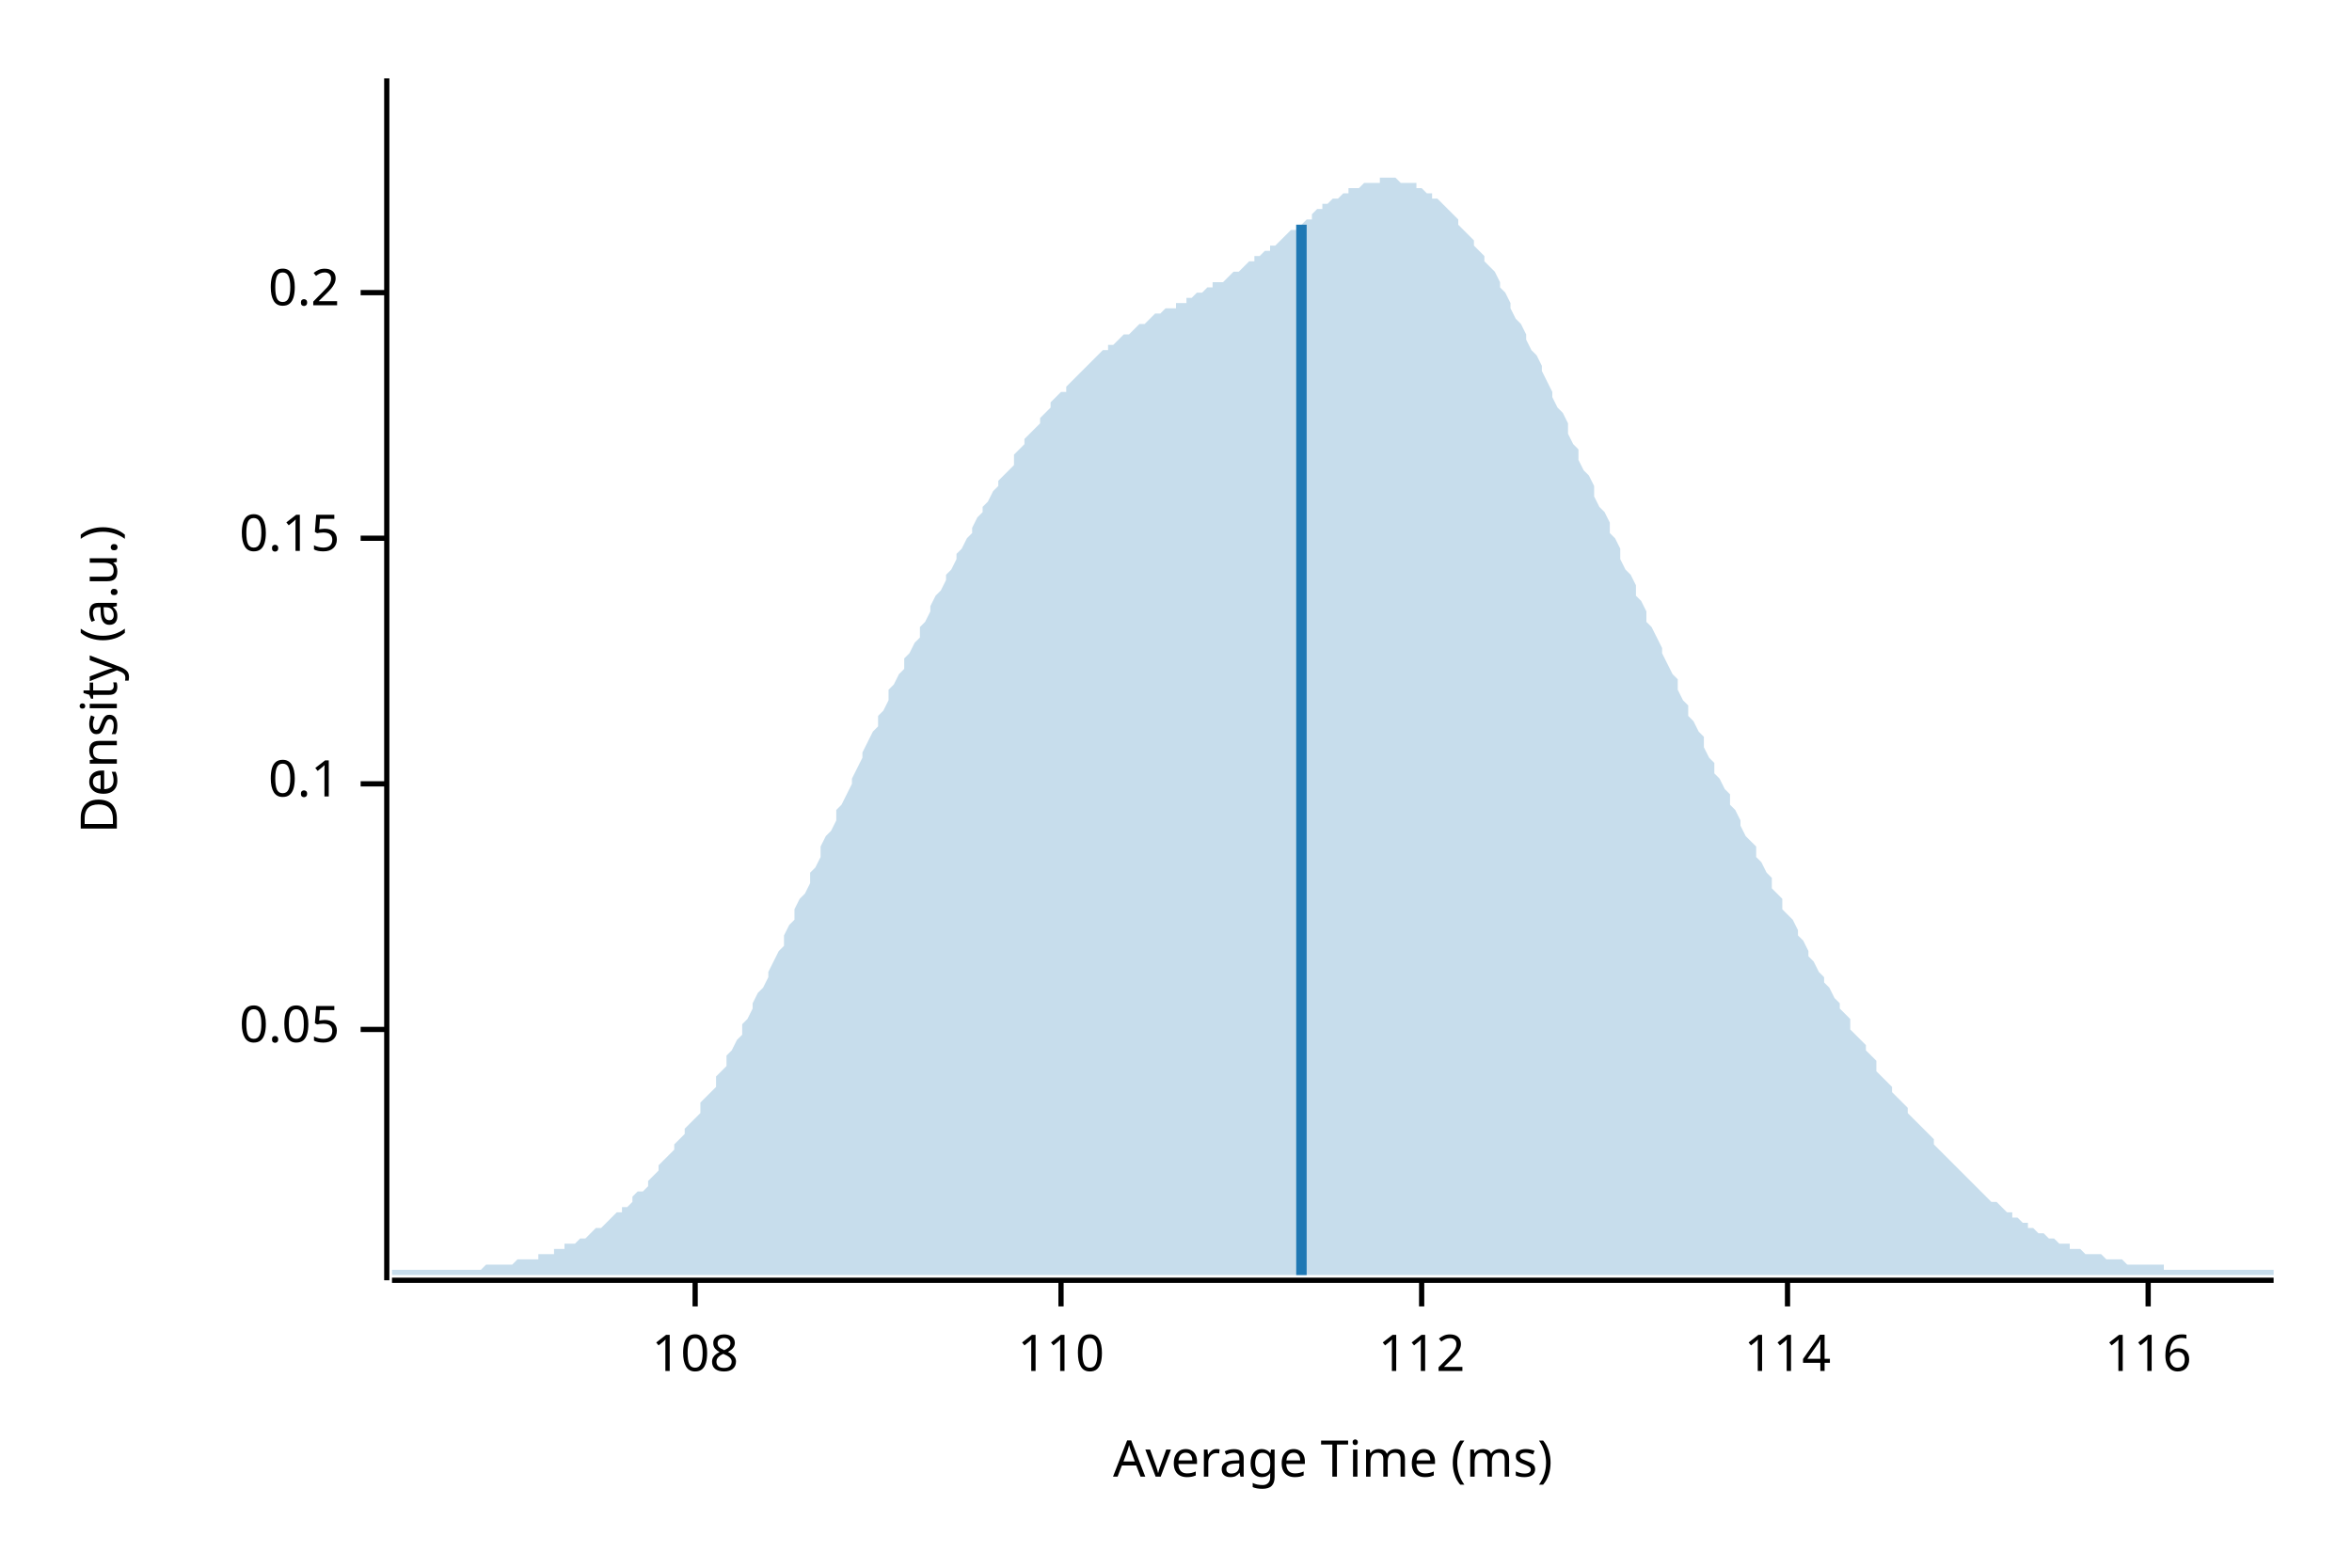
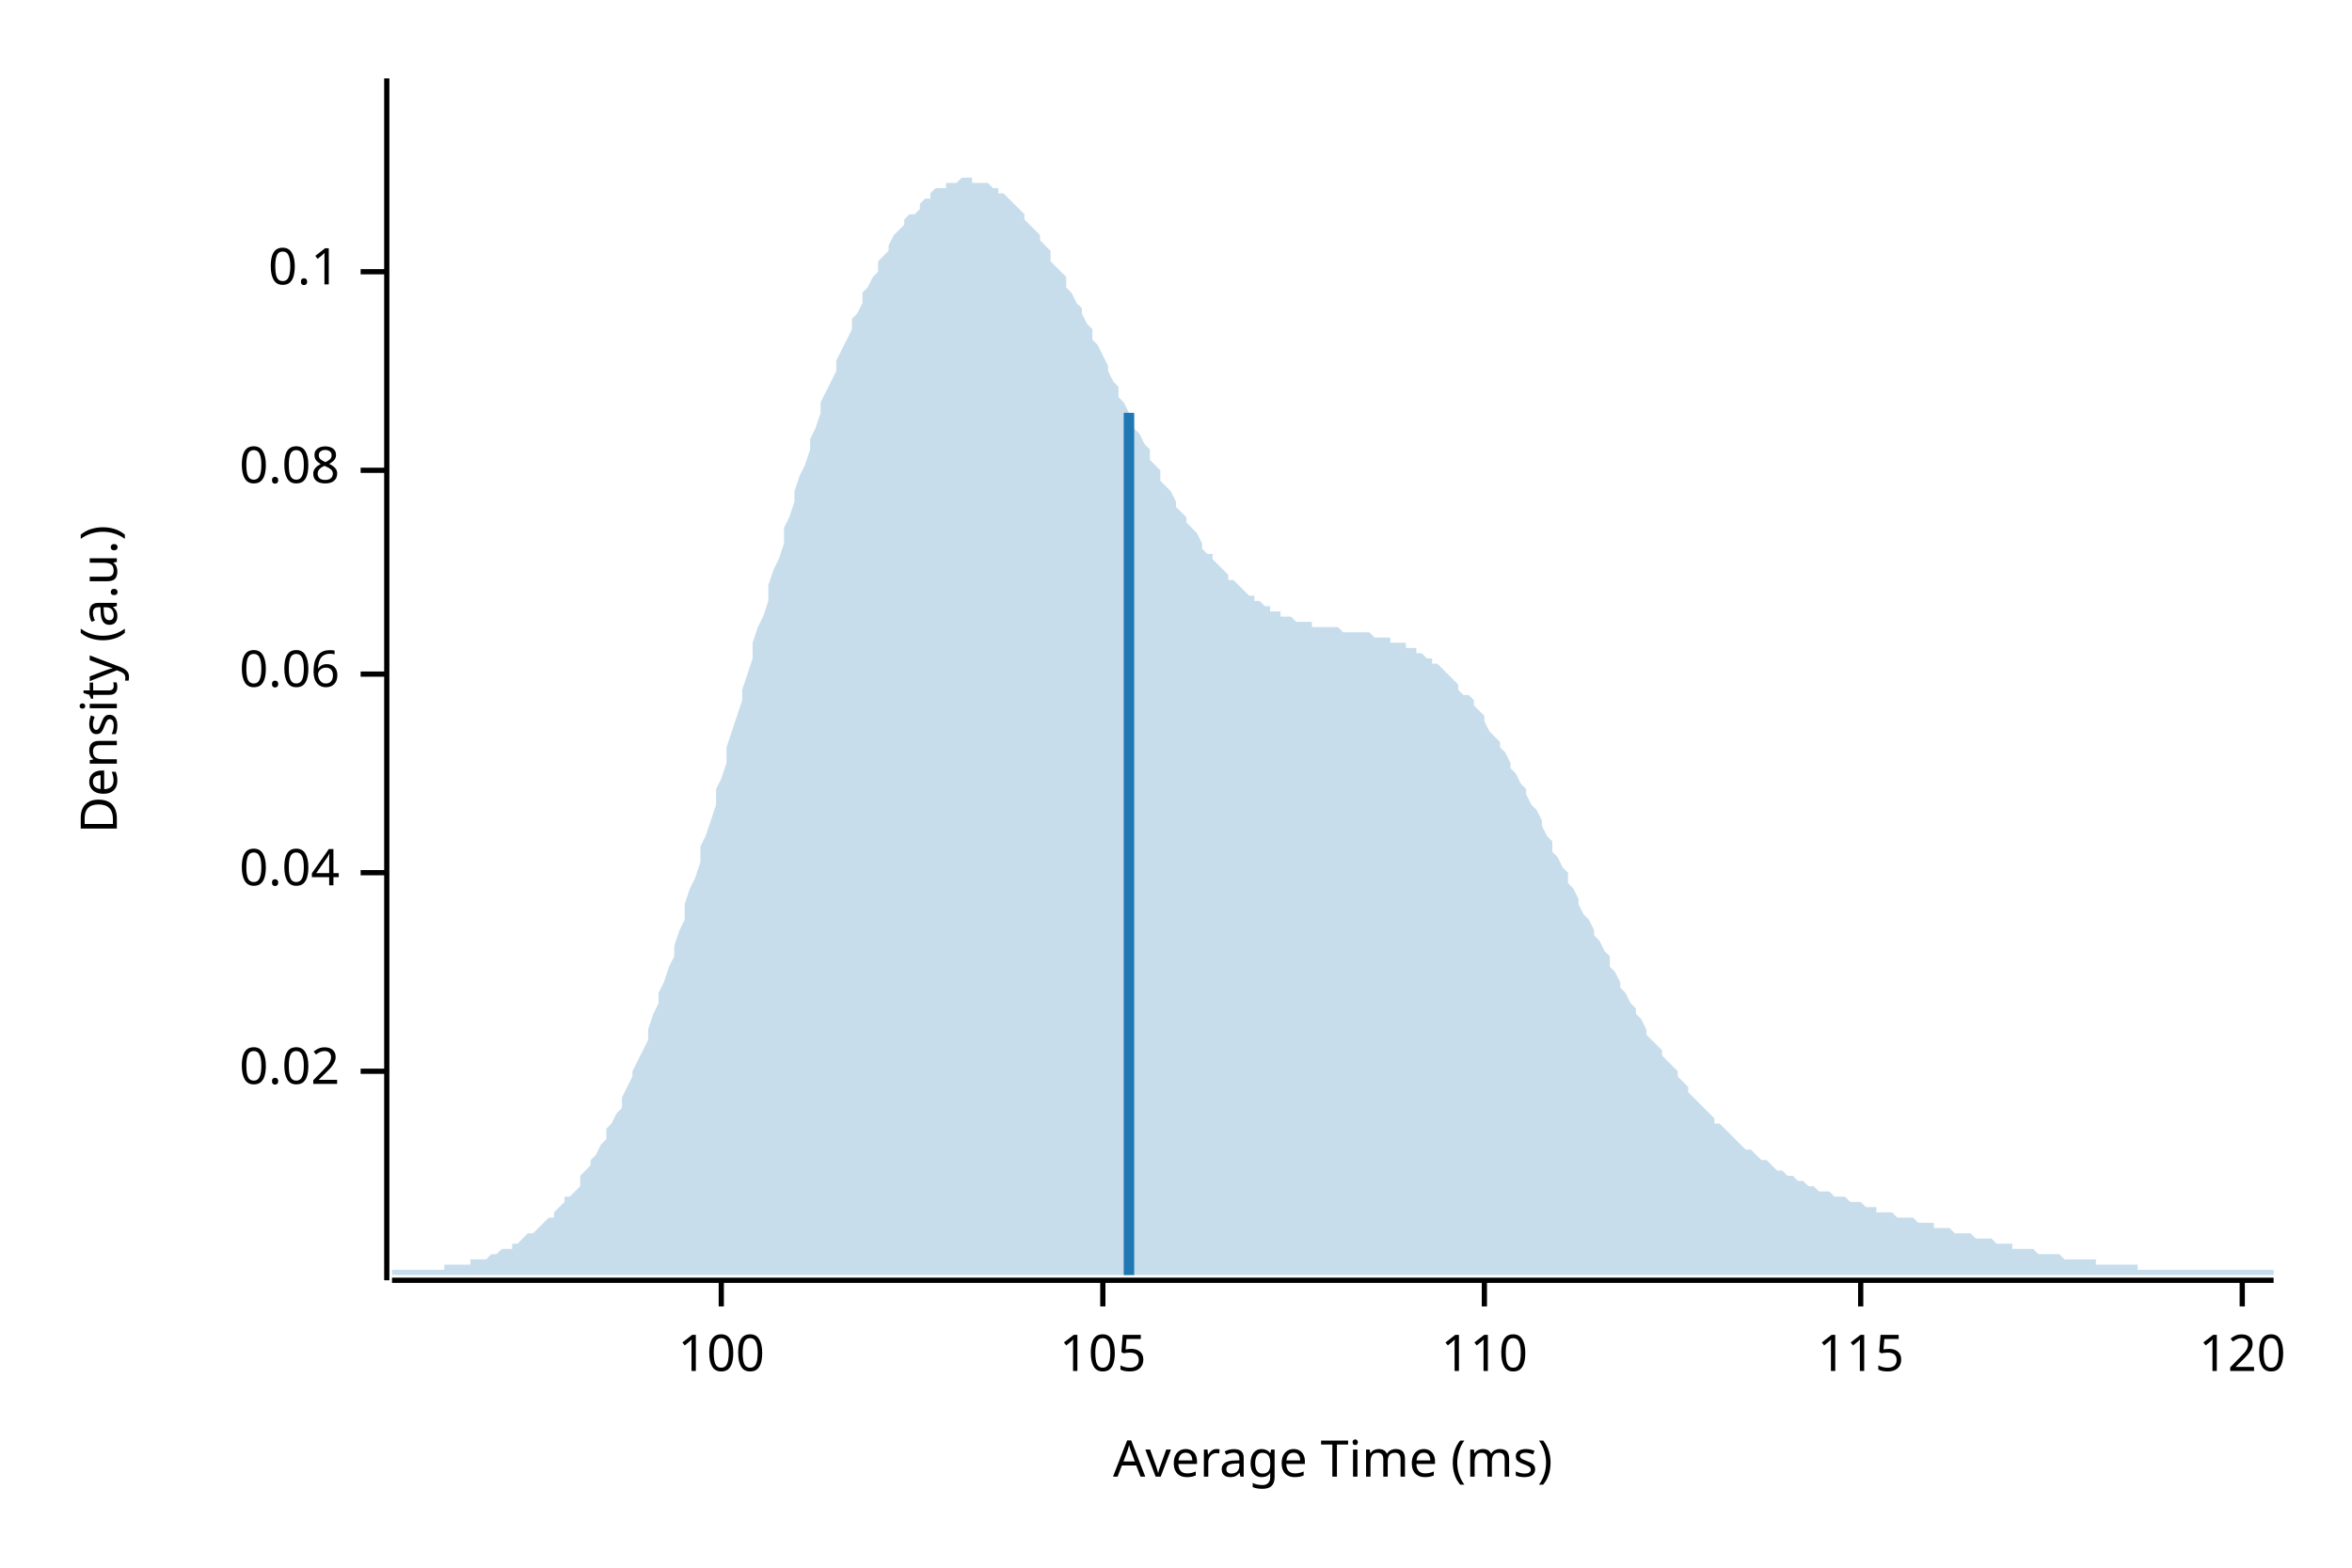
<svg xmlns="http://www.w3.org/2000/svg" width="450" height="300" viewBox="0 0 450 300">
  <text x="15" y="130" dy="0.76em" text-anchor="middle" font-family="sans-serif" font-size="9.677" opacity="1" fill="#000000" transform="rotate(270, 15, 130)">
Density (a.u.)
</text>
  <text x="255" y="285" dy="-0.5ex" text-anchor="middle" font-family="sans-serif" font-size="9.677" opacity="1" fill="#000000">
Average Time (ms)
</text>
  <polyline fill="none" opacity="1" stroke="#000000" stroke-width="1" points="74,15 74,245 " />
-   <text x="65" y="197" dy="0.5ex" text-anchor="end" font-family="sans-serif" font-size="9.677" opacity="1" fill="#000000">
- 0.05
+   <text x="65" y="205" dy="0.5ex" text-anchor="end" font-family="sans-serif" font-size="9.677" opacity="1" fill="#000000">
+ 0.02
</text>
-   <polyline fill="none" opacity="1" stroke="#000000" stroke-width="1" points="69,197 74,197 " />
-   <text x="65" y="150" dy="0.5ex" text-anchor="end" font-family="sans-serif" font-size="9.677" opacity="1" fill="#000000">
+   <polyline fill="none" opacity="1" stroke="#000000" stroke-width="1" points="69,205 74,205 " />
+   <text x="65" y="167" dy="0.5ex" text-anchor="end" font-family="sans-serif" font-size="9.677" opacity="1" fill="#000000">
+ 0.04
+ </text>
+   <polyline fill="none" opacity="1" stroke="#000000" stroke-width="1" points="69,167 74,167 " />
+   <text x="65" y="129" dy="0.5ex" text-anchor="end" font-family="sans-serif" font-size="9.677" opacity="1" fill="#000000">
+ 0.06
+ </text>
+   <polyline fill="none" opacity="1" stroke="#000000" stroke-width="1" points="69,129 74,129 " />
+   <text x="65" y="90" dy="0.5ex" text-anchor="end" font-family="sans-serif" font-size="9.677" opacity="1" fill="#000000">
+ 0.08
+ </text>
+   <polyline fill="none" opacity="1" stroke="#000000" stroke-width="1" points="69,90 74,90 " />
+   <text x="65" y="52" dy="0.5ex" text-anchor="end" font-family="sans-serif" font-size="9.677" opacity="1" fill="#000000">
0.1
</text>
-   <polyline fill="none" opacity="1" stroke="#000000" stroke-width="1" points="69,150 74,150 " />
-   <text x="65" y="103" dy="0.5ex" text-anchor="end" font-family="sans-serif" font-size="9.677" opacity="1" fill="#000000">
- 0.15
+   <polyline fill="none" opacity="1" stroke="#000000" stroke-width="1" points="69,52 74,52 " />
+   <polyline fill="none" opacity="1" stroke="#000000" stroke-width="1" points="75,245 435,245 " />
+   <text x="138" y="255" dy="0.76em" text-anchor="middle" font-family="sans-serif" font-size="9.677" opacity="1" fill="#000000">
+ 100
</text>
-   <polyline fill="none" opacity="1" stroke="#000000" stroke-width="1" points="69,103 74,103 " />
-   <text x="65" y="56" dy="0.5ex" text-anchor="end" font-family="sans-serif" font-size="9.677" opacity="1" fill="#000000">
- 0.2
+   <polyline fill="none" opacity="1" stroke="#000000" stroke-width="1" points="138,245 138,250 " />
+   <text x="211" y="255" dy="0.76em" text-anchor="middle" font-family="sans-serif" font-size="9.677" opacity="1" fill="#000000">
+ 105
</text>
-   <polyline fill="none" opacity="1" stroke="#000000" stroke-width="1" points="69,56 74,56 " />
-   <polyline fill="none" opacity="1" stroke="#000000" stroke-width="1" points="75,245 435,245 " />
-   <text x="133" y="255" dy="0.76em" text-anchor="middle" font-family="sans-serif" font-size="9.677" opacity="1" fill="#000000">
- 108
- </text>
-   <polyline fill="none" opacity="1" stroke="#000000" stroke-width="1" points="133,245 133,250 " />
-   <text x="203" y="255" dy="0.76em" text-anchor="middle" font-family="sans-serif" font-size="9.677" opacity="1" fill="#000000">
+   <polyline fill="none" opacity="1" stroke="#000000" stroke-width="1" points="211,245 211,250 " />
+   <text x="284" y="255" dy="0.76em" text-anchor="middle" font-family="sans-serif" font-size="9.677" opacity="1" fill="#000000">
110
</text>
-   <polyline fill="none" opacity="1" stroke="#000000" stroke-width="1" points="203,245 203,250 " />
-   <text x="272" y="255" dy="0.76em" text-anchor="middle" font-family="sans-serif" font-size="9.677" opacity="1" fill="#000000">
- 112
+   <polyline fill="none" opacity="1" stroke="#000000" stroke-width="1" points="284,245 284,250 " />
+   <text x="356" y="255" dy="0.76em" text-anchor="middle" font-family="sans-serif" font-size="9.677" opacity="1" fill="#000000">
+ 115
</text>
-   <polyline fill="none" opacity="1" stroke="#000000" stroke-width="1" points="272,245 272,250 " />
-   <text x="342" y="255" dy="0.76em" text-anchor="middle" font-family="sans-serif" font-size="9.677" opacity="1" fill="#000000">
- 114
+   <polyline fill="none" opacity="1" stroke="#000000" stroke-width="1" points="356,245 356,250 " />
+   <text x="429" y="255" dy="0.76em" text-anchor="middle" font-family="sans-serif" font-size="9.677" opacity="1" fill="#000000">
+ 120
</text>
-   <polyline fill="none" opacity="1" stroke="#000000" stroke-width="1" points="342,245 342,250 " />
-   <text x="411" y="255" dy="0.76em" text-anchor="middle" font-family="sans-serif" font-size="9.677" opacity="1" fill="#000000">
- 116
- </text>
-   <polyline fill="none" opacity="1" stroke="#000000" stroke-width="1" points="411,245 411,250 " />
-   <polygon opacity="0.25" fill="#1F78B4" points="75,243 75,243 76,243 77,243 77,243 78,243 79,243 80,243 80,243 81,243 82,243 82,243 83,243 84,243 85,243 85,243 86,243 87,243 87,243 88,243 89,243 90,243 90,243 91,243 92,243 93,242 93,242 94,242 95,242 95,242 96,242 97,242 98,242 98,242 99,241 100,241 100,241 101,241 102,241 103,241 103,240 104,240 105,240 106,240 106,239 107,239 108,239 108,238 109,238 110,238 111,237 111,237 112,237 113,236 113,236 114,235 115,235 116,234 116,234 117,233 118,232 119,232 119,231 120,231 121,230 121,229 122,228 123,228 124,227 124,226 125,225 126,224 126,223 127,222 128,221 129,220 129,219 130,218 131,217 131,216 132,215 133,214 134,213 134,211 135,210 136,209 137,208 137,206 138,205 139,204 139,202 140,201 141,199 142,198 142,196 143,195 144,193 144,192 145,190 146,189 147,187 147,186 148,184 149,182 150,181 150,179 151,177 152,176 152,174 153,172 154,171 155,169 155,167 156,166 157,164 157,162 158,160 159,159 160,157 160,155 161,154 162,152 163,150 163,149 164,147 165,145 165,144 166,142 167,140 168,139 168,137 169,136 170,134 170,132 171,131 172,129 173,128 173,126 174,125 175,123 176,122 176,120 177,119 178,117 178,116 179,114 180,113 181,111 181,110 182,109 183,107 183,106 184,105 185,103 186,102 186,101 187,99 188,98 188,97 189,96 190,94 191,93 191,92 192,91 193,90 194,89 194,87 195,86 196,85 196,84 197,83 198,82 199,81 199,80 200,79 201,78 201,77 202,76 203,75 204,75 204,74 205,73 206,72 207,71 207,71 208,70 209,69 209,69 210,68 211,67 212,67 212,66 213,66 214,65 214,65 215,64 216,64 217,63 217,63 218,62 219,62 220,61 220,61 221,60 222,60 222,60 223,59 224,59 225,59 225,58 226,58 227,58 227,57 228,57 229,56 230,56 230,56 231,55 232,55 232,54 233,54 234,54 235,53 235,53 236,52 237,52 238,51 238,51 239,50 240,50 240,49 241,49 242,48 243,48 243,47 244,47 245,46 245,46 246,45 247,44 248,44 248,43 249,43 250,42 251,42 251,41 252,40 253,40 253,39 254,39 255,38 256,38 256,38 257,37 258,37 258,36 259,36 260,36 261,35 261,35 262,35 263,35 264,35 264,34 265,34 266,34 266,34 267,34 268,35 269,35 269,35 270,35 271,35 271,36 272,36 273,37 274,37 274,38 275,38 276,39 277,40 277,40 278,41 279,42 279,43 280,44 281,45 282,46 282,47 283,48 284,49 284,50 285,51 286,52 287,54 287,55 288,56 289,58 289,59 290,61 291,62 292,64 292,65 293,67 294,68 295,70 295,71 296,73 297,75 297,76 298,78 299,79 300,81 300,83 301,85 302,86 302,88 303,90 304,91 305,93 305,95 306,97 307,98 308,100 308,102 309,103 310,105 310,107 311,109 312,110 313,112 313,114 314,115 315,117 315,119 316,120 317,122 318,124 318,125 319,127 320,129 321,130 321,132 322,134 323,135 323,137 324,138 325,140 326,141 326,143 327,145 328,146 328,148 329,149 330,151 331,152 331,154 332,155 333,157 333,158 334,160 335,161 336,162 336,164 337,165 338,167 339,168 339,170 340,171 341,172 341,174 342,175 343,176 344,178 344,179 345,180 346,182 346,183 347,184 348,186 349,187 349,188 350,189 351,191 352,192 352,193 353,194 354,195 354,197 355,198 356,199 357,200 357,201 358,202 359,203 359,205 360,206 361,207 362,208 362,209 363,210 364,211 365,212 365,213 366,214 367,215 367,215 368,216 369,217 370,218 370,219 371,220 372,221 372,221 373,222 374,223 375,224 375,224 376,225 377,226 378,227 378,227 379,228 380,229 380,229 381,230 382,230 383,231 383,231 384,232 385,232 385,233 386,233 387,234 388,234 388,235 389,235 390,236 390,236 391,236 392,237 393,237 393,237 394,238 395,238 396,238 396,239 397,239 398,239 398,239 399,240 400,240 401,240 401,240 402,240 403,241 403,241 404,241 405,241 406,241 406,241 407,242 408,242 409,242 409,242 410,242 411,242 411,242 412,242 413,242 414,242 414,243 415,243 416,243 416,243 417,243 418,243 419,243 419,243 420,243 421,243 422,243 422,243 423,243 424,243 424,243 425,243 426,243 427,243 427,243 428,243 429,243 429,243 430,243 431,243 432,243 432,243 433,243 434,243 435,243 435,244 75,244 " />
-   <polyline fill="none" opacity="1" stroke="#1F78B4" stroke-width="2" points="249,244 249,43 " />
+   <polyline fill="none" opacity="1" stroke="#000000" stroke-width="1" points="429,245 429,250 " />
+   <polygon opacity="0.25" fill="#1F78B4" points="75,243 75,243 76,243 77,243 77,243 78,243 79,243 80,243 80,243 81,243 82,243 82,243 83,243 84,243 85,243 85,242 86,242 87,242 87,242 88,242 89,242 90,242 90,241 91,241 92,241 93,241 93,241 94,240 95,240 95,240 96,239 97,239 98,239 98,238 99,238 100,237 100,237 101,236 102,236 103,235 103,235 104,234 105,233 106,233 106,232 107,231 108,230 108,229 109,229 110,228 111,227 111,225 112,224 113,223 113,222 114,221 115,219 116,218 116,216 117,215 118,213 119,212 119,210 120,208 121,206 121,205 122,203 123,201 124,199 124,197 125,194 126,192 126,190 127,188 128,185 129,183 129,181 130,178 131,176 131,173 132,170 133,168 134,165 134,162 135,160 136,157 137,154 137,151 138,149 139,146 139,143 140,140 141,137 142,134 142,132 143,129 144,126 144,123 145,120 146,118 147,115 147,112 148,109 149,107 150,104 150,101 151,99 152,96 152,94 153,91 154,89 155,86 155,84 156,82 157,79 157,77 158,75 159,73 160,71 160,69 161,67 162,65 163,63 163,61 164,60 165,58 165,56 166,55 167,53 168,52 168,50 169,49 170,48 170,47 171,45 172,44 173,43 173,42 174,41 175,41 176,40 176,39 177,38 178,38 178,37 179,36 180,36 181,36 181,35 182,35 183,35 183,35 184,34 185,34 186,34 186,35 187,35 188,35 188,35 189,35 190,36 191,36 191,37 192,37 193,38 194,39 194,39 195,40 196,41 196,42 197,43 198,44 199,45 199,46 200,47 201,48 201,50 202,51 203,52 204,53 204,55 205,56 206,58 207,59 207,60 208,62 209,63 209,65 210,66 211,68 212,70 212,71 213,73 214,74 214,76 215,77 216,79 217,80 217,82 218,83 219,85 220,86 220,88 221,89 222,90 222,92 223,93 224,94 225,96 225,97 226,98 227,99 227,100 228,101 229,102 230,104 230,105 231,106 232,106 232,107 233,108 234,109 235,110 235,111 236,111 237,112 238,113 238,113 239,114 240,114 240,115 241,115 242,116 243,116 243,117 244,117 245,117 245,118 246,118 247,118 248,119 248,119 249,119 250,119 251,119 251,120 252,120 253,120 253,120 254,120 255,120 256,120 256,120 257,121 258,121 258,121 259,121 260,121 261,121 261,121 262,121 263,122 264,122 264,122 265,122 266,122 266,123 267,123 268,123 269,123 269,124 270,124 271,124 271,125 272,125 273,126 274,126 274,127 275,127 276,128 277,129 277,129 278,130 279,131 279,132 280,133 281,133 282,134 282,135 283,136 284,137 284,138 285,140 286,141 287,142 287,143 288,144 289,146 289,147 290,148 291,150 292,151 292,152 293,154 294,155 295,157 295,158 296,160 297,161 297,163 298,164 299,166 300,167 300,169 301,170 302,172 302,173 303,175 304,176 305,178 305,179 306,180 307,182 308,183 308,185 309,186 310,188 310,189 311,190 312,192 313,193 313,194 314,195 315,197 315,198 316,199 317,200 318,201 318,202 319,203 320,204 321,205 321,206 322,207 323,208 323,209 324,210 325,211 326,212 326,212 327,213 328,214 328,215 329,215 330,216 331,217 331,217 332,218 333,219 333,219 334,220 335,220 336,221 336,221 337,222 338,222 339,223 339,223 340,224 341,224 341,224 342,225 343,225 344,226 344,226 345,226 346,227 346,227 347,227 348,228 349,228 349,228 350,228 351,229 352,229 352,229 353,229 354,230 354,230 355,230 356,230 357,231 357,231 358,231 359,231 359,232 360,232 361,232 362,232 362,232 363,233 364,233 365,233 365,233 366,233 367,234 367,234 368,234 369,234 370,234 370,235 371,235 372,235 372,235 373,235 374,236 375,236 375,236 376,236 377,236 378,237 378,237 379,237 380,237 380,237 381,237 382,238 383,238 383,238 384,238 385,238 385,239 386,239 387,239 388,239 388,239 389,239 390,240 390,240 391,240 392,240 393,240 393,240 394,240 395,241 396,241 396,241 397,241 398,241 398,241 399,241 400,241 401,241 401,242 402,242 403,242 403,242 404,242 405,242 406,242 406,242 407,242 408,242 409,242 409,243 410,243 411,243 411,243 412,243 413,243 414,243 414,243 415,243 416,243 416,243 417,243 418,243 419,243 419,243 420,243 421,243 422,243 422,243 423,243 424,243 424,243 425,243 426,243 427,243 427,243 428,243 429,243 429,243 430,243 431,243 432,243 432,243 433,243 434,243 435,243 435,244 75,244 " />
+   <polyline fill="none" opacity="1" stroke="#1F78B4" stroke-width="2" points="216,244 216,79 " />
</svg>
